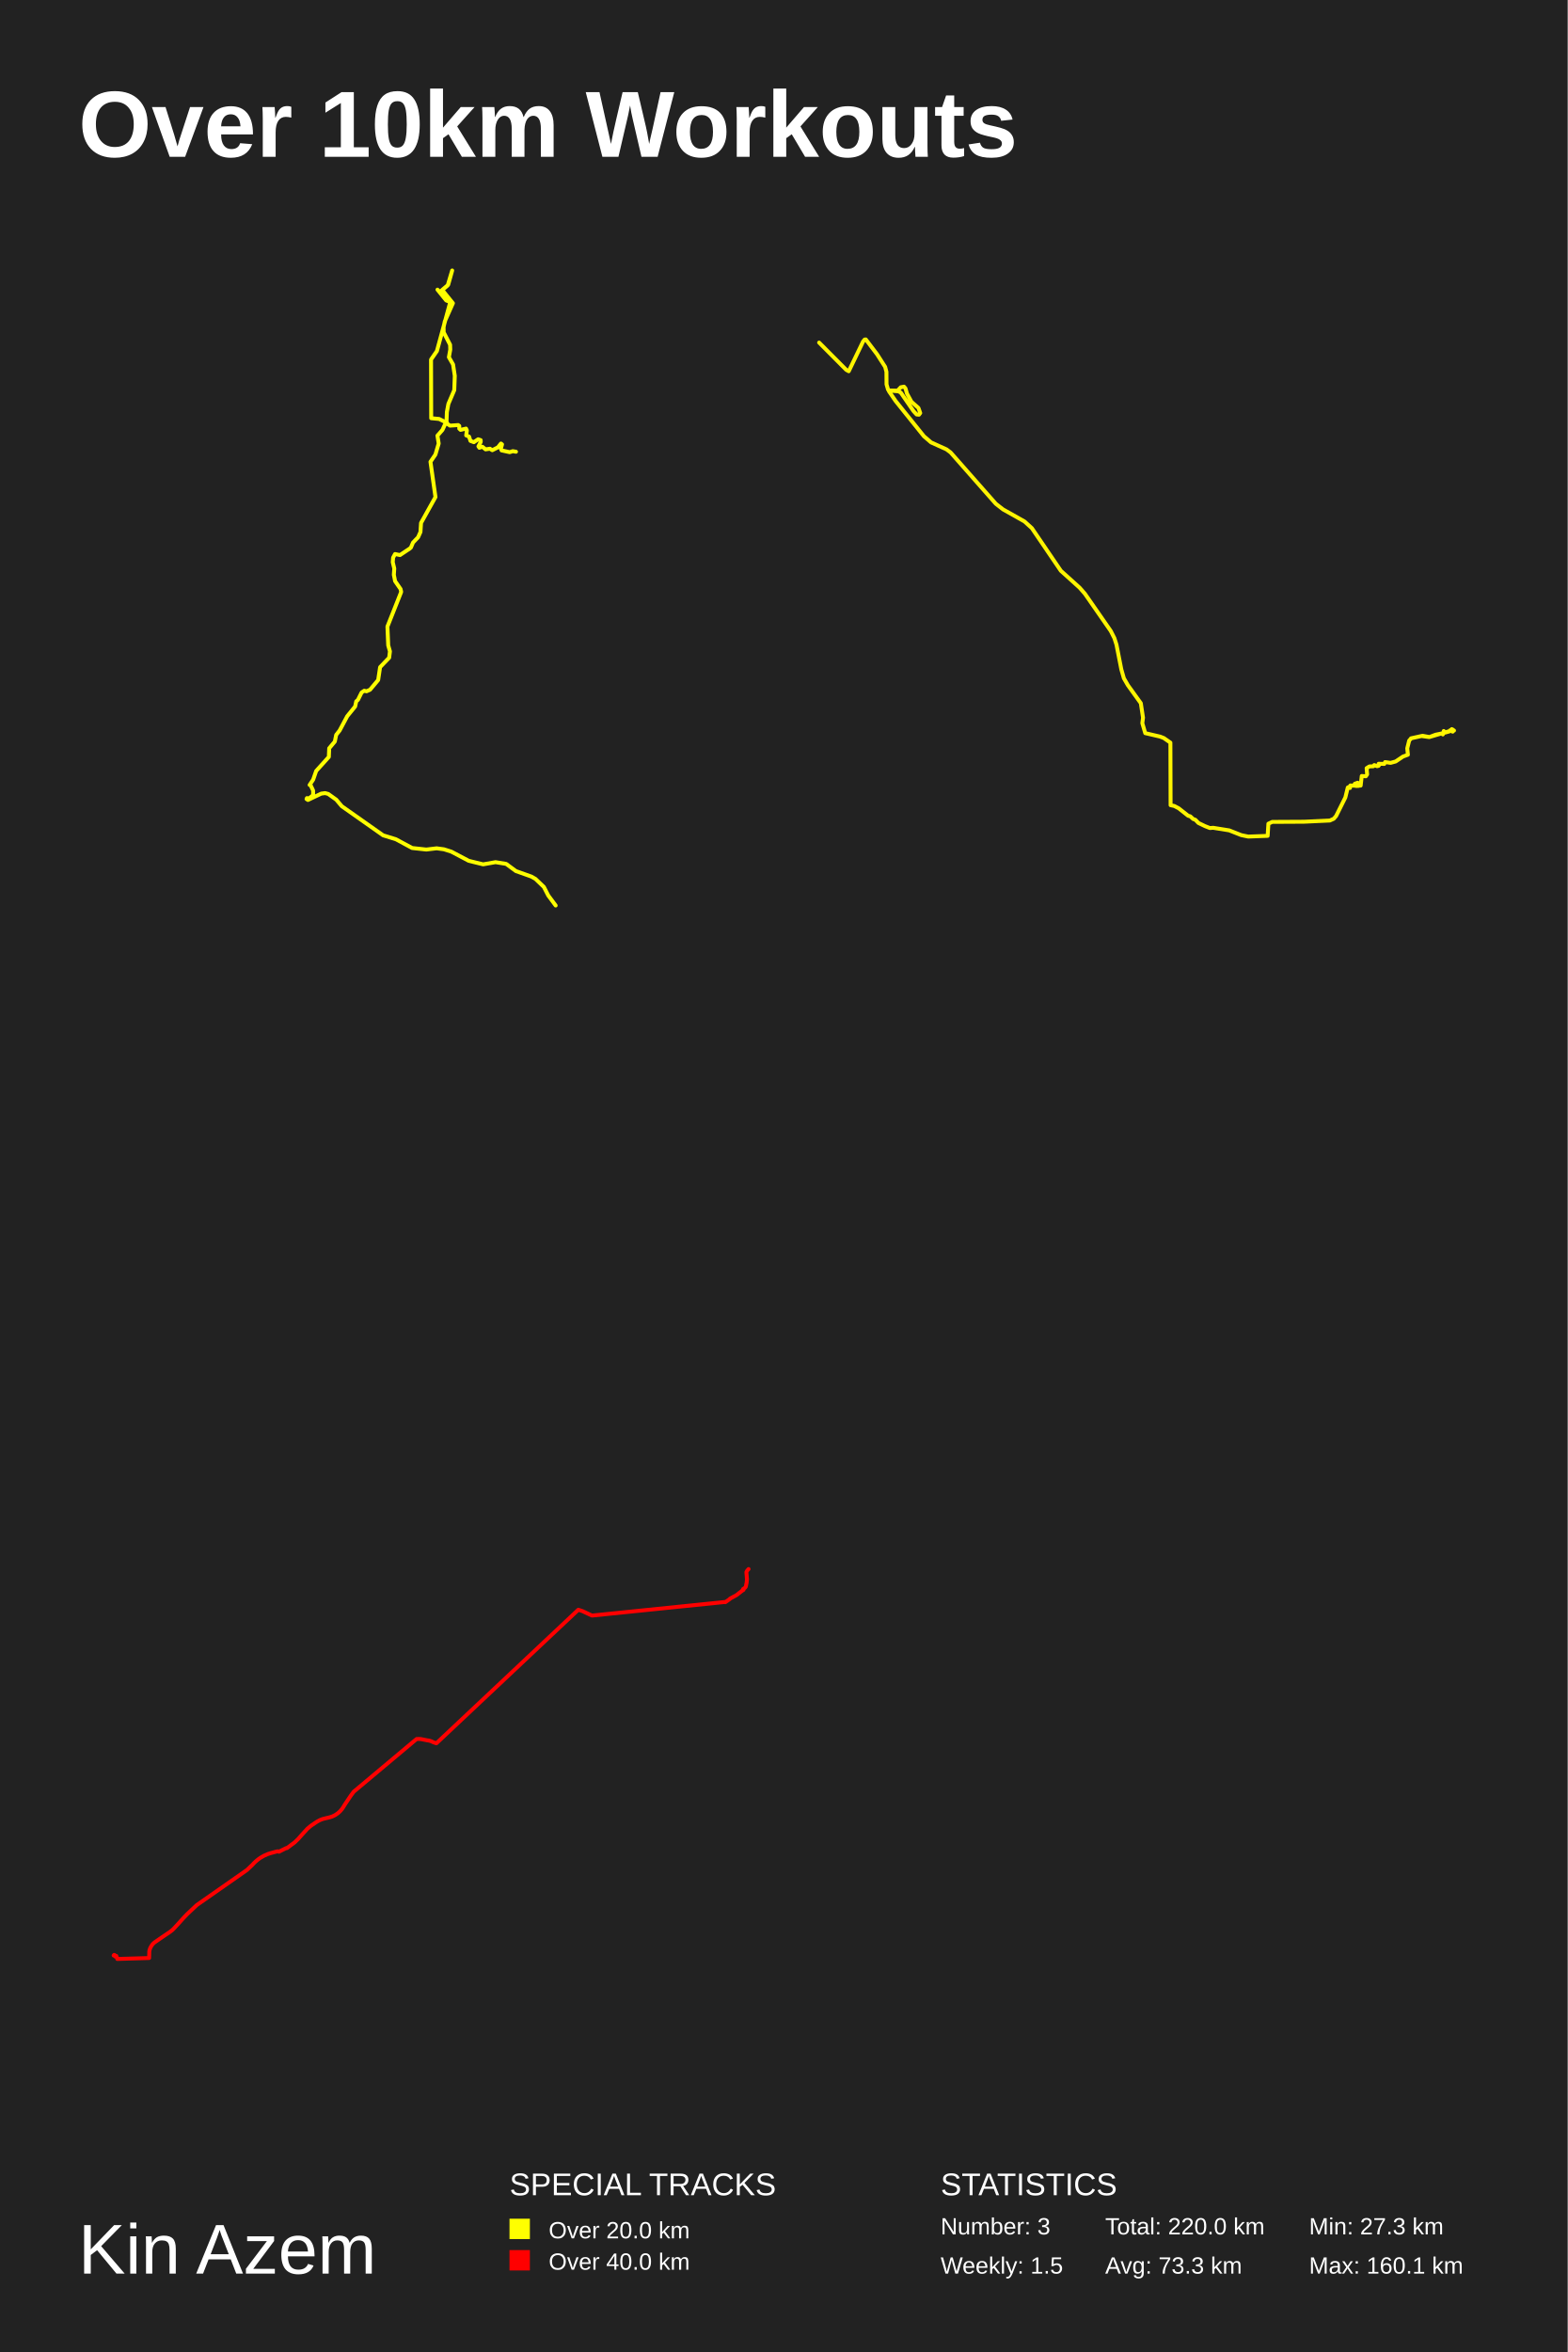
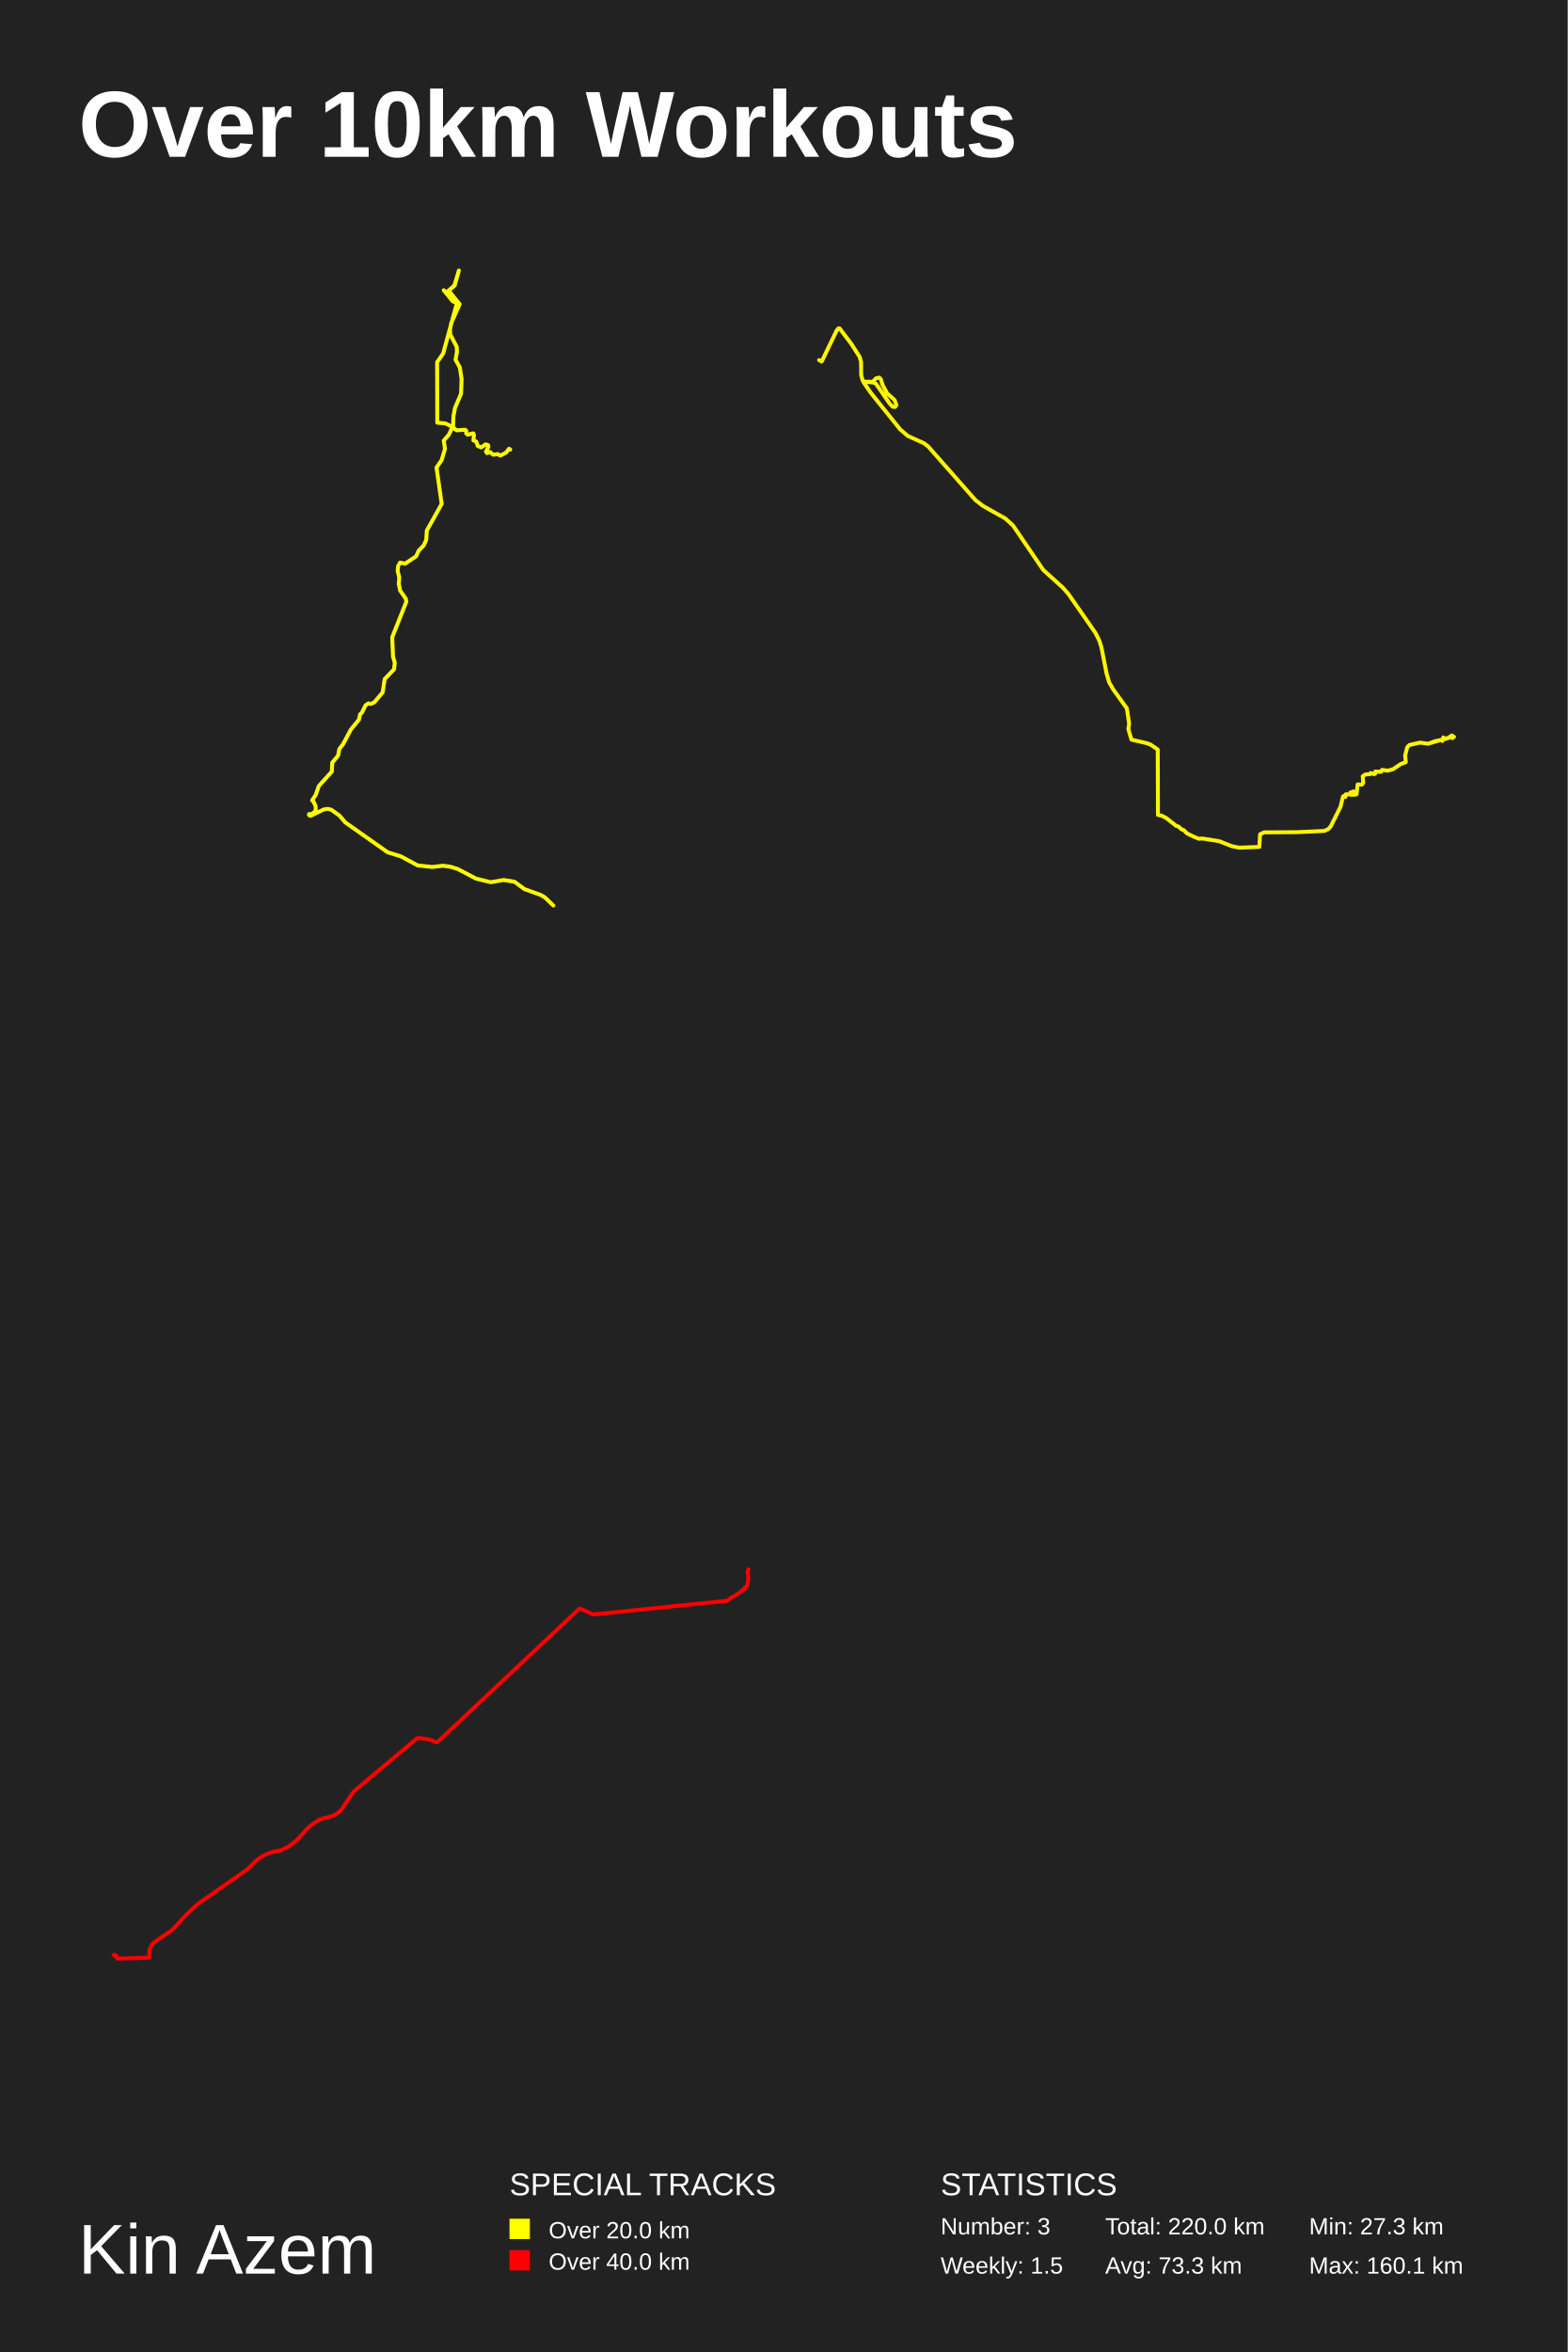
<svg xmlns="http://www.w3.org/2000/svg" baseProfile="full" height="300mm" version="1.1" viewBox="0,0,200,300" width="200mm">
  <defs />
  <rect fill="#222222" height="300" width="200" x="0" y="0" />
  <text fill="#FFFFFF" style="font-size:12px; font-family:Arial; font-weight:bold;" x="10" y="20">Over 10km Workouts</text>
  <text fill="#FFFFFF" style="font-size:9px; font-family:Arial" x="10" y="290">Kin Azem</text>
  <text fill="#FFFFFF" style="font-size:4px; font-family:Arial" x="65" y="280">SPECIAL TRACKS</text>
  <rect fill="yellow" height="2.6" width="2.6" x="65" y="283" />
  <text fill="#FFFFFF" style="font-size:3px; font-family:Arial" x="70" y="285.5">Over 20.0 km</text>
  <rect fill="red" height="2.6" width="2.6" x="65" y="287" />
  <text fill="#FFFFFF" style="font-size:3px; font-family:Arial" x="70" y="289.5">Over 40.0 km</text>
  <text fill="#FFFFFF" style="font-size:4px; font-family:Arial" x="120" y="280">STATISTICS</text>
  <text fill="#FFFFFF" style="font-size:3px; font-family:Arial" x="120" y="285">Number: 3</text>
  <text fill="#FFFFFF" style="font-size:3px; font-family:Arial" x="120" y="290">Weekly: 1.5</text>
  <text fill="#FFFFFF" style="font-size:3px; font-family:Arial" x="141" y="285">Total: 220.0 km</text>
  <text fill="#FFFFFF" style="font-size:3px; font-family:Arial" x="141" y="290">Avg: 73.3 km</text>
  <text fill="#FFFFFF" style="font-size:3px; font-family:Arial" x="167" y="285">Min: 27.3 km</text>
  <text fill="#FFFFFF" style="font-size:3px; font-family:Arial" x="167" y="290">Max: 160.1 km</text>
-   <polyline fill="none" opacity="1" points="65.828,57.619 65.416,57.546 65.031,57.676 63.988,57.448 63.901,57.227 64.047,56.679 63.908,56.573 63.516,57.063 62.805,57.423 62.499,57.235 61.948,57.317 61.536,56.981 61.157,57.112 61.037,56.932 61.33,56.368 61.323,56.139 60.997,56.033 60.452,56.401 60.02,56.237 59.841,55.69 59.476,55.534 59.562,54.905 59.456,54.667 58.758,54.831 58.592,54.676 58.592,54.324 58.452,54.218 57.416,54.291 57.083,54.071 56.964,53.776 57.01,52.558 57.203,51.519 57.954,49.761 58.02,47.937 57.801,46.49 57.269,45.558 57.442,44.593 57.422,43.971 56.605,42.393 56.592,41.73 56.744,40.994 57.781,38.671 56.412,36.978 57.176,36.332 57.688,34.5 57.116,36.406 56.16,37.216 56.04,37.117 56.239,37.461 55.814,36.946 56.93,38.328 57.475,38.524 57.668,38.72 57.509,38.753 57.668,38.72 56.206,37.379 56.95,38.32 57.515,38.516 57.608,38.451 57.495,38.336 55.741,44.773 54.99,45.86 55.01,53.343 56.033,53.441 56.891,53.874 56.445,54.839 55.807,55.567 55.967,56.573 55.548,57.979 54.917,58.903 55.555,63.4 53.714,66.703 53.641,67.855 53.335,68.534 52.691,69.204 52.418,69.85 52.246,69.989 51.029,70.799 50.398,70.668 50.152,71.126 50.106,71.706 50.299,72.515 50.245,73.316 50.405,74.126 51.103,75.131 51.182,75.499 49.428,79.921 49.528,82.316 49.747,83.084 49.647,83.893 48.491,85.095 48.245,86.738 47.202,87.98 46.757,88.176 46.471,88.103 46.132,88.331 45.667,89.263 45.448,89.459 45.308,90.113 44.298,91.355 43.328,93.178 42.889,93.733 42.716,94.583 41.999,95.441 41.952,96.544 40.337,98.334 39.952,99.445 39.5,100.124 39.626,100.156 39.945,100.834 39.945,101.423 39.44,101.831 39.155,101.799 39.108,101.921 39.287,102.036 40.982,101.227 41.474,101.161 41.872,101.267 42.902,102.003 43.607,102.836 48.876,106.546 50.498,107.044 52.578,108.164 54.385,108.36 55.701,108.204 56.631,108.327 57.582,108.629 59.801,109.798 61.635,110.247 63.217,109.969 64.572,110.19 65.815,111.105 67.789,111.807 68.307,112.101 69.384,113.131 69.942,114.217 70.892,115.5" stroke="#ffff00" stroke-dasharray="none" stroke-linecap="round" stroke-linejoin="round" stroke-width="0.5" />
-   <polyline fill="none" opacity="1" points="180.007,94.176 181.492,93.849 182.36,94.009 183.153,93.712 184.073,93.522 184.193,93.453 184.187,93.24 184.289,93.43 184.929,93.255 185.031,93.134 185.196,93.141 185.259,93.301 185.329,93.073 185.329,93.324 185.31,93.042 185.303,93.134 185.405,93.111 185.31,93.164 185.303,93.073 185.5,93.179 185.379,93.232 185.43,93.156 185.329,93.088 185.36,93.172 185.278,93.149 185.386,93.225 185.373,93.096 185.259,93.118 185.278,93.24 185.379,93.255 185.284,93.255 185.215,92.997 185.36,93.164 185.253,93.278 185.202,93.05 185.303,93.164 184.967,93.172 184.878,93.301 184.105,93.514 184.073,93.681 183.952,93.537 182.335,94.016 181.346,93.879 180.039,94.168 179.779,94.457 179.532,95.454 179.614,96.268 178.993,96.496 178.054,97.128 177.407,97.303 176.703,97.204 176.601,97.44 175.885,97.417 175.942,97.577 175.872,97.683 175.688,97.729 175.32,97.584 175.212,97.737 174.699,97.759 174.35,97.98 174.413,98.779 174.248,99.015 173.728,98.977 173.589,100.201 173.018,100.255 172.961,100.11 173.208,100.156 172.821,100.224 172.961,100.11 172.834,99.973 173.208,99.836 173.012,100.232 173.291,100.247 172.282,100.186 172.232,100.506 172.073,100.376 172.092,100.46 171.946,100.445 171.635,101.715 170.456,104.081 170.158,104.431 169.656,104.659 166.365,104.812 162.305,104.834 161.817,105.063 161.722,106.614 159.242,106.706 158.36,106.523 156.819,105.915 154.771,105.587 154.352,105.618 153.73,105.374 152.893,104.971 152.494,104.561 152.227,104.469 151.847,104.119 151.58,104.051 150.375,103.1 149.811,102.803 149.341,102.704 149.316,94.724 148.473,94.138 148.003,93.955 146.107,93.514 145.733,92.243 145.821,91.536 145.542,89.694 143.893,87.404 143.379,86.514 143.056,85.388 142.434,82.222 142.168,81.393 141.705,80.479 138.413,75.738 137.735,74.962 135.337,72.801 131.64,67.366 130.701,66.514 127.955,64.969 127.041,64.253 121.27,57.707 120.749,57.318 118.783,56.428 117.87,55.643 114.261,51.152 113.411,49.911 113.506,49.804 114.508,49.827 114.921,49.393 115.327,49.317 115.517,49.538 115.707,50.2 116.284,51.251 117.172,52.035 117.401,52.682 117.242,52.895 116.938,52.865 116.551,52.446 114.914,50.071 114.604,49.911 113.525,49.827 113.297,49.705 113.1,49.02 113.088,47.421 112.923,46.797 111.889,45.183 110.456,43.294 110.31,43.31 110.107,43.561 108.28,47.353 107.963,47.177 104.5,43.698" stroke="#fff500" stroke-dasharray="none" stroke-linecap="round" stroke-linejoin="round" stroke-width="0.5" />
-   <polyline fill="none" opacity="1" points="95.5,200.135 95.327,200.331 95.272,200.418 95.223,200.523 95.222,200.561 95.296,201.451 95.248,201.92 95.212,202.032 95.162,202.333 95.134,202.399 95.038,202.528 94.798,202.683 94.794,202.703 94.83,202.773 94.84,202.751 94.84,202.762 94.861,202.757 94.852,202.789 94.84,202.787 94.824,202.811 94.816,202.802 94.812,202.814 94.787,202.818 94.792,202.835 94.79,202.825 94.781,202.843 94.785,202.831 94.774,202.843 94.768,202.826 93.962,203.457 93.123,203.914 93.114,203.952 92.526,204.364 92.488,204.331 92.5,204.341 92.495,204.334 75.525,206.067 74.305,205.498 73.782,205.325 55.673,222.36 55.286,222.228 55.019,222.1 54.829,222.043 54.828,222.032 54.463,221.974 53.711,221.823 53.422,221.802 53.14,221.819 45.123,228.538 44.753,229.039 44.025,230.125 43.774,230.531 43.618,230.757 43.394,231.02 43.087,231.293 42.749,231.521 42.384,231.697 42.064,231.799 41.264,231.991 41.068,232.052 40.815,232.153 40.454,232.347 39.778,232.8 39.564,232.96 39.205,233.268 38.506,234.034 38.064,234.537 37.618,234.974 36.614,235.726 36.542,235.717 36.467,235.759 36.409,235.772 35.584,236.19 35.514,236.153 35.44,236.139 35.304,236.158 34.516,236.373 34.193,236.477 33.699,236.69 33.232,236.956 32.956,237.151 32.646,237.406 32.357,237.683 32.225,237.836 31.492,238.528 25.107,242.991 23.879,244.146 23.337,244.716 22.849,245.262 22.191,245.976 21.975,246.188 21.647,246.438 20.691,247.084 19.757,247.729 19.637,247.823 19.481,247.975 19.365,248.129 19.237,248.336 19.146,248.529 19.071,248.753 19.045,248.926 19.024,249.748 14.962,249.865 14.989,249.837 14.889,249.649 14.836,249.478 14.725,249.57 14.678,249.531 14.601,249.425 14.567,249.399 14.571,249.414 14.605,249.431 14.592,249.431 14.567,249.397 14.607,249.384 14.594,249.394 14.575,249.399 14.601,249.379 14.5,249.427 14.546,249.432 14.555,249.421 14.55,249.445 14.51,249.418 14.525,249.42 14.553,249.397 14.543,249.386 14.572,249.38 14.55,249.397 14.537,249.393 14.561,249.39 14.559,249.378 14.573,249.385 14.542,249.379 14.556,249.351 14.571,249.364 14.557,249.377 14.568,249.404 14.57,249.377 14.575,249.388 14.58,249.379 14.571,249.369 14.605,249.356 14.613,249.372" stroke="red" stroke-dasharray="none" stroke-linecap="round" stroke-linejoin="round" stroke-width="0.5" />
+   <polyline fill="none" opacity="1" points="65.097,57.347 64.953,57.238 64.549,57.743 63.817,58.114 63.502,57.92 62.934,58.004 62.509,57.659 62.119,57.794 61.996,57.608 62.297,57.027 62.29,56.791 61.955,56.682 61.394,57.061 60.949,56.892 60.764,56.328 60.387,56.168 60.476,55.519 60.367,55.275 59.648,55.444 59.477,55.283 59.477,54.921 59.333,54.812 58.265,54.888 57.923,54.66 57.8,54.357 57.848,53.102 58.046,52.032 58.82,50.221 58.888,48.342 58.662,46.851 58.115,45.891 58.293,44.897 58.272,44.256 57.43,42.631 57.416,41.948 57.574,41.19 58.642,38.797 57.232,37.053 58.019,36.387 58.546,34.5 57.957,36.463 56.971,37.297 56.848,37.196 57.054,37.55 56.616,37.019 57.766,38.443 58.327,38.645 58.525,38.848 58.361,38.881 58.525,38.848 57.019,37.466 57.786,38.435 58.368,38.637 58.464,38.57 58.347,38.452 56.54,45.082 55.767,46.203 55.787,53.91 56.841,54.012 57.724,54.458 57.266,55.452 56.609,56.202 56.773,57.238 56.342,58.686 55.691,59.638 56.349,64.271 54.452,67.673 54.377,68.86 54.062,69.559 53.398,70.25 53.118,70.915 52.94,71.058 51.687,71.892 51.037,71.757 50.783,72.229 50.735,72.827 50.934,73.661 50.879,74.486 51.043,75.32 51.762,76.355 51.844,76.734 50.037,81.29 50.14,83.757 50.366,84.548 50.263,85.382 49.072,86.619 48.819,88.312 47.744,89.591 47.285,89.793 46.991,89.718 46.642,89.953 46.163,90.913 45.937,91.115 45.793,91.789 44.752,93.068 43.753,94.946 43.301,95.518 43.123,96.393 42.384,97.277 42.336,98.414 40.673,100.257 40.275,101.402 39.81,102.101 39.94,102.134 40.269,102.833 40.269,103.439 39.748,103.86 39.454,103.826 39.406,103.953 39.591,104.07 41.337,103.237 41.843,103.17 42.254,103.279 43.315,104.037 44.04,104.895 49.469,108.717 51.139,109.23 53.282,110.383 55.144,110.585 56.499,110.425 57.458,110.551 58.436,110.863 60.723,112.066 62.612,112.529 64.241,112.243 65.638,112.47 66.918,113.413 68.951,114.137 69.485,114.44 70.594,115.5" stroke="#ffff00" stroke-dasharray="none" stroke-linecap="round" stroke-linejoin="round" stroke-width="0.5" />
+   <polyline fill="none" opacity="1" points="182.22,94.858 183.048,94.548 184.009,94.349 184.135,94.277 184.128,94.055 184.234,94.253 184.904,94.071 185.01,93.943 185.182,93.951 185.248,94.118 185.321,93.88 185.321,94.142 185.301,93.848 185.295,93.943 185.401,93.92 185.301,93.975 185.295,93.88 185.5,93.991 185.374,94.047 185.427,93.967 185.321,93.896 185.354,93.983 185.268,93.959 185.381,94.039 185.367,93.904 185.248,93.928 185.268,94.055 185.374,94.071 185.275,94.071 185.202,93.8 185.354,93.975 185.242,94.094 185.189,93.856 185.295,93.975 184.943,93.983 184.851,94.118 184.042,94.341 184.009,94.516 183.883,94.365 182.194,94.865 181.16,94.722 179.795,95.024 179.524,95.326 179.265,96.368 179.351,97.218 178.702,97.457 177.721,98.116 177.046,98.299 176.31,98.196 176.204,98.442 175.455,98.418 175.515,98.585 175.442,98.696 175.25,98.744 174.866,98.593 174.753,98.752 174.216,98.776 173.852,99.006 173.918,99.841 173.746,100.087 173.203,100.047 173.057,101.327 172.46,101.383 172.401,101.232 172.659,101.279 172.255,101.351 172.401,101.232 172.268,101.089 172.659,100.946 172.454,101.359 172.745,101.375 171.692,101.311 171.639,101.645 171.473,101.51 171.493,101.597 171.341,101.581 171.016,102.909 169.784,105.38 169.472,105.746 168.949,105.984 165.51,106.143 161.27,106.167 160.759,106.405 160.66,108.026 158.069,108.122 157.148,107.931 155.538,107.295 153.398,106.954 152.961,106.985 152.312,106.731 151.437,106.31 151.02,105.881 150.741,105.785 150.344,105.42 150.065,105.348 148.807,104.355 148.217,104.045 147.727,103.942 147.7,95.605 146.819,94.993 146.328,94.802 144.347,94.341 143.956,93.014 144.049,92.274 143.758,90.351 142.035,87.958 141.498,87.028 141.16,85.852 140.511,82.545 140.233,81.678 139.749,80.724 136.31,75.771 135.601,74.96 133.097,72.702 129.234,67.025 128.253,66.135 125.384,64.52 124.43,63.773 118.401,56.934 117.858,56.529 115.804,55.598 114.849,54.779 111.079,50.087 110.192,48.79 110.291,48.679 111.338,48.703 111.768,48.249 112.193,48.17 112.391,48.4 112.59,49.092 113.193,50.19 114.121,51.009 114.359,51.685 114.193,51.908 113.875,51.876 113.471,51.439 111.762,48.957 111.437,48.79 110.311,48.703 110.072,48.575 109.867,47.86 109.854,46.189 109.681,45.537 108.601,43.851 107.104,41.878 106.952,41.894 106.74,42.157 104.831,46.118 104.5,45.935" stroke="#fff500" stroke-dasharray="none" stroke-linecap="round" stroke-linejoin="round" stroke-width="0.5" />
+   <polyline fill="none" opacity="1" points="95.5,200.18 95.445,200.267 95.396,200.372 95.395,200.41 95.47,201.303 95.421,201.772 95.385,201.885 95.335,202.186 95.307,202.252 95.211,202.381 94.97,202.537 94.967,202.557 95.002,202.627 95.012,202.605 95.012,202.616 95.033,202.611 95.024,202.643 95.013,202.641 94.996,202.665 94.988,202.656 94.984,202.668 94.959,202.672 94.964,202.69 94.962,202.679 94.953,202.697 94.957,202.685 94.946,202.697 94.94,202.68 94.132,203.313 93.292,203.771 93.282,203.808 92.693,204.221 92.655,204.188 92.667,204.198 92.662,204.191 75.656,205.928 74.434,205.358 73.91,205.185 55.762,222.256 55.374,222.123 55.106,221.996 54.916,221.939 54.914,221.927 54.549,221.869 53.795,221.718 53.506,221.697 53.222,221.713 45.188,228.447 44.818,228.95 44.089,230.038 43.836,230.444 43.68,230.671 43.456,230.934 43.148,231.208 42.809,231.437 42.443,231.613 42.123,231.716 41.321,231.908 41.125,231.969 40.871,232.07 40.51,232.265 39.833,232.718 39.618,232.879 39.258,233.187 38.557,233.955 38.114,234.459 37.667,234.898 36.661,235.65 36.59,235.642 36.514,235.684 36.456,235.696 35.629,236.116 35.559,236.078 35.485,236.064 35.348,236.084 34.559,236.299 34.236,236.403 33.74,236.617 33.273,236.884 32.995,237.079 32.685,237.334 32.395,237.612 32.263,237.765 31.528,238.459 25.13,242.931 23.899,244.088 23.356,244.66 22.867,245.207 22.208,245.923 21.991,246.135 21.662,246.385 20.704,247.033 19.768,247.68 19.648,247.774 19.492,247.925 19.375,248.081 19.247,248.288 19.156,248.481 19.081,248.706 19.055,248.879 19.033,249.703 14.963,249.82 14.99,249.792 14.89,249.604 14.837,249.432 14.726,249.524 14.678,249.486 14.601,249.379 14.567,249.353 14.572,249.368 14.605,249.385 14.592,249.385 14.567,249.351 14.607,249.338 14.594,249.348 14.575,249.353 14.601,249.333 14.5,249.381 14.546,249.386 14.555,249.375 14.55,249.399 14.51,249.372 14.525,249.375 14.553,249.351 14.543,249.34 14.572,249.334 14.55,249.351 14.537,249.347 14.562,249.344 14.559,249.332" stroke="red" stroke-dasharray="none" stroke-linecap="round" stroke-linejoin="round" stroke-width="0.5" />
</svg>
